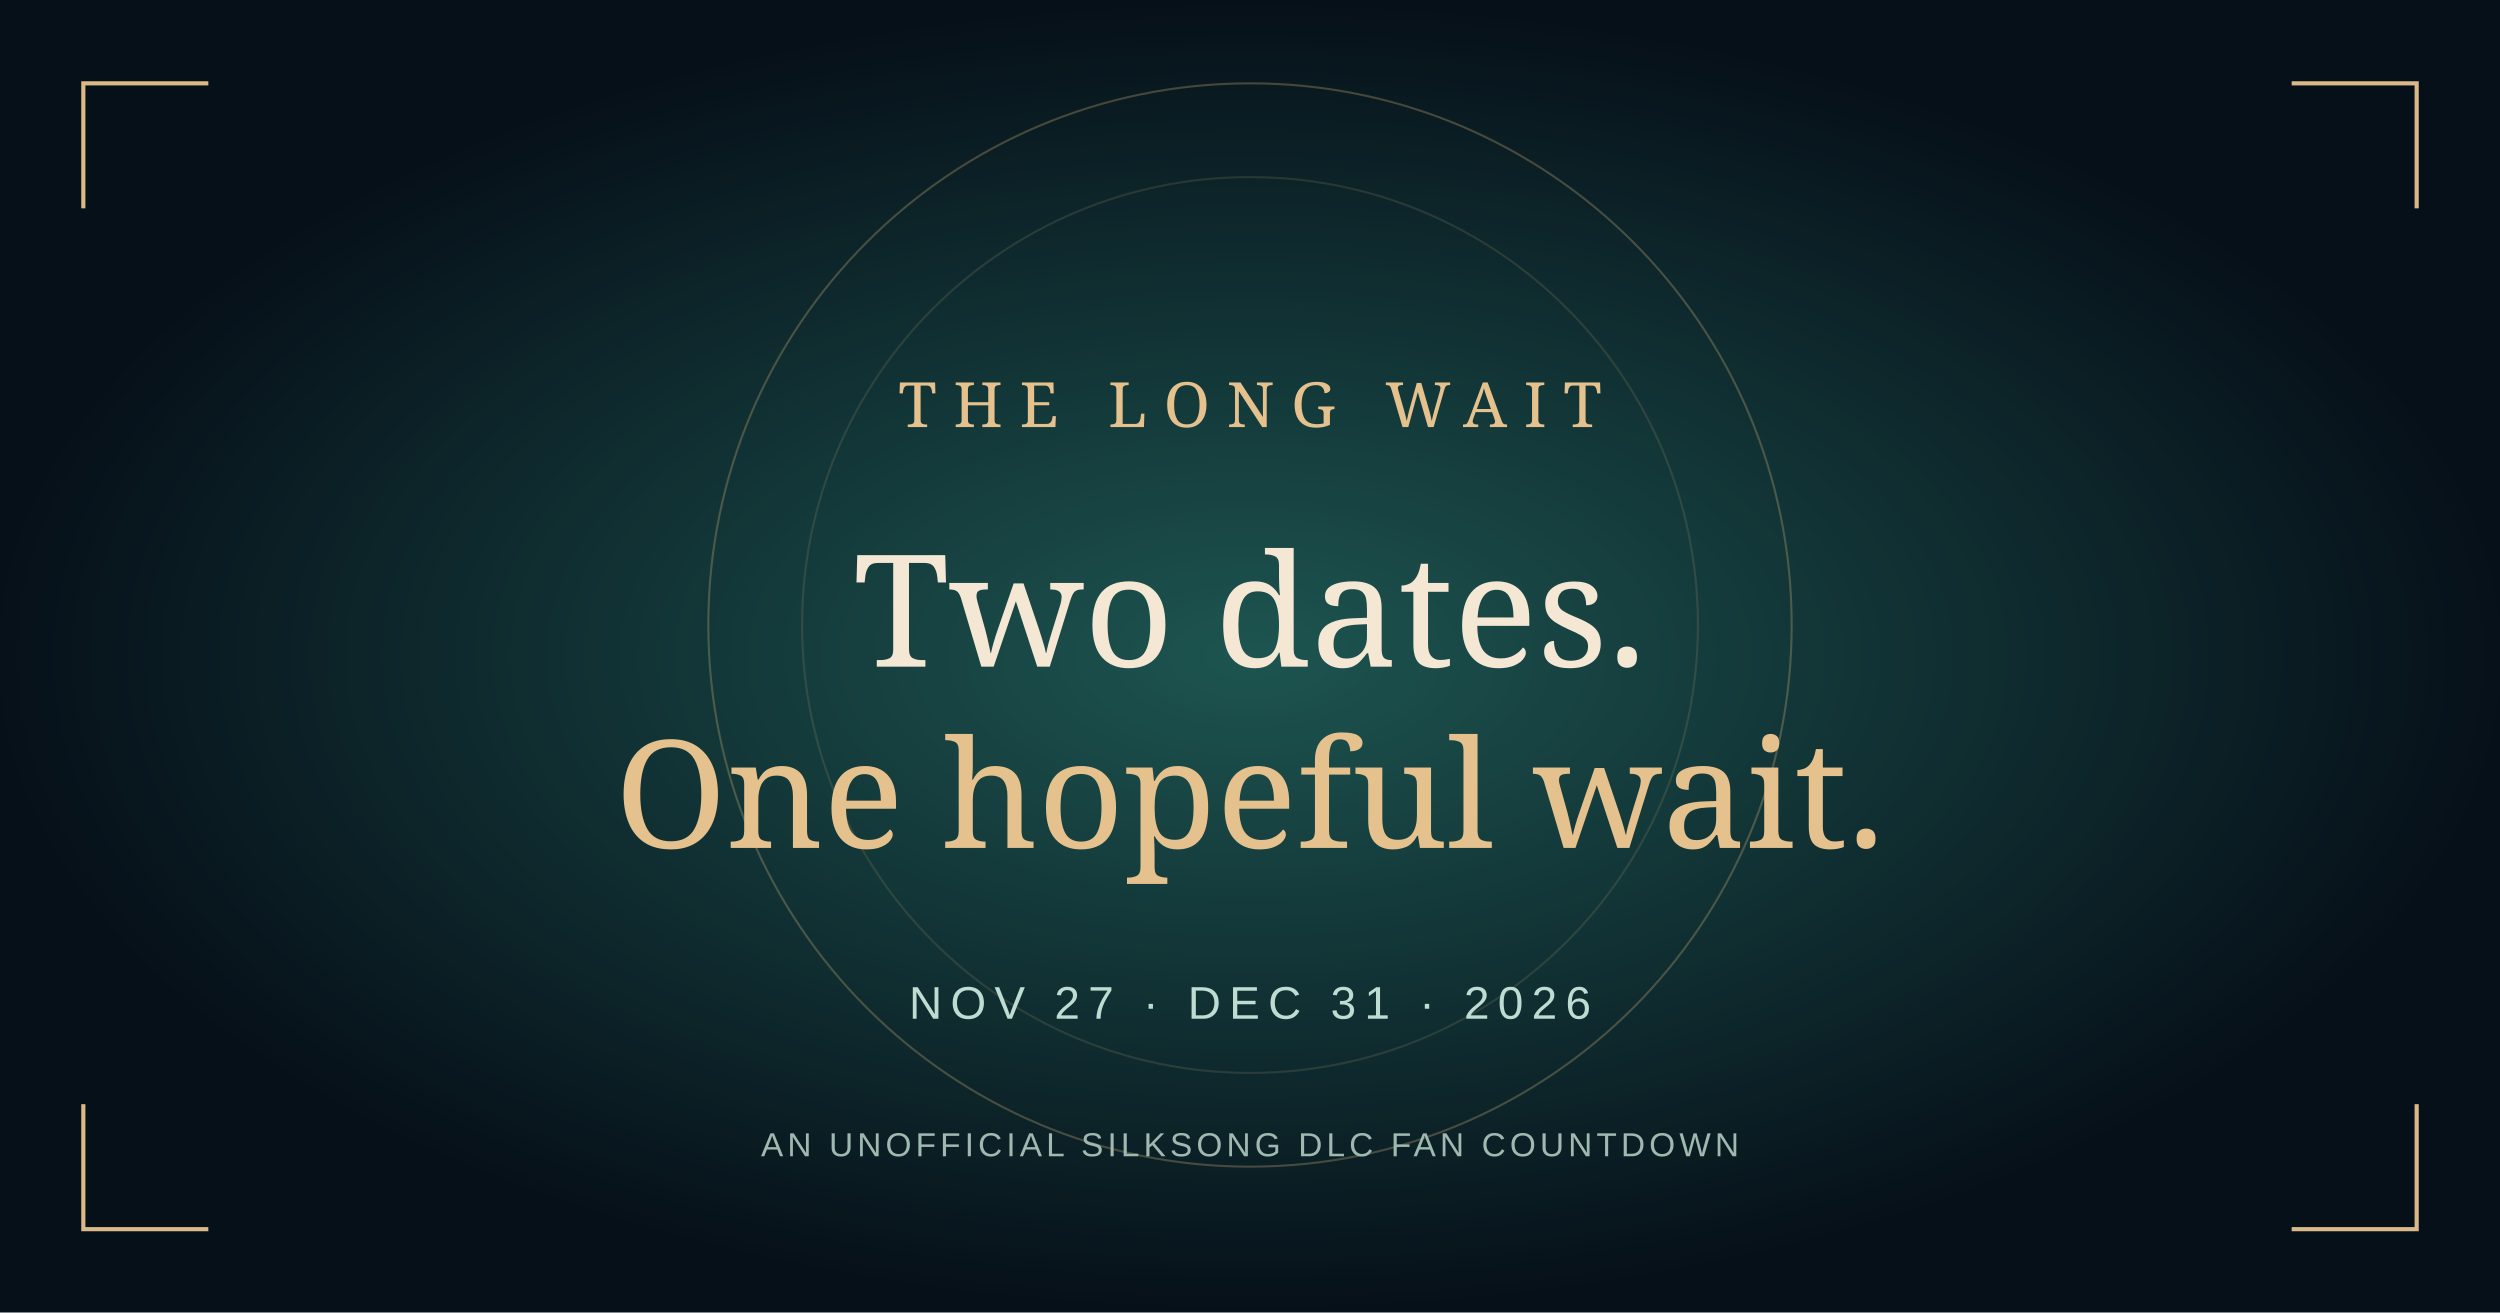
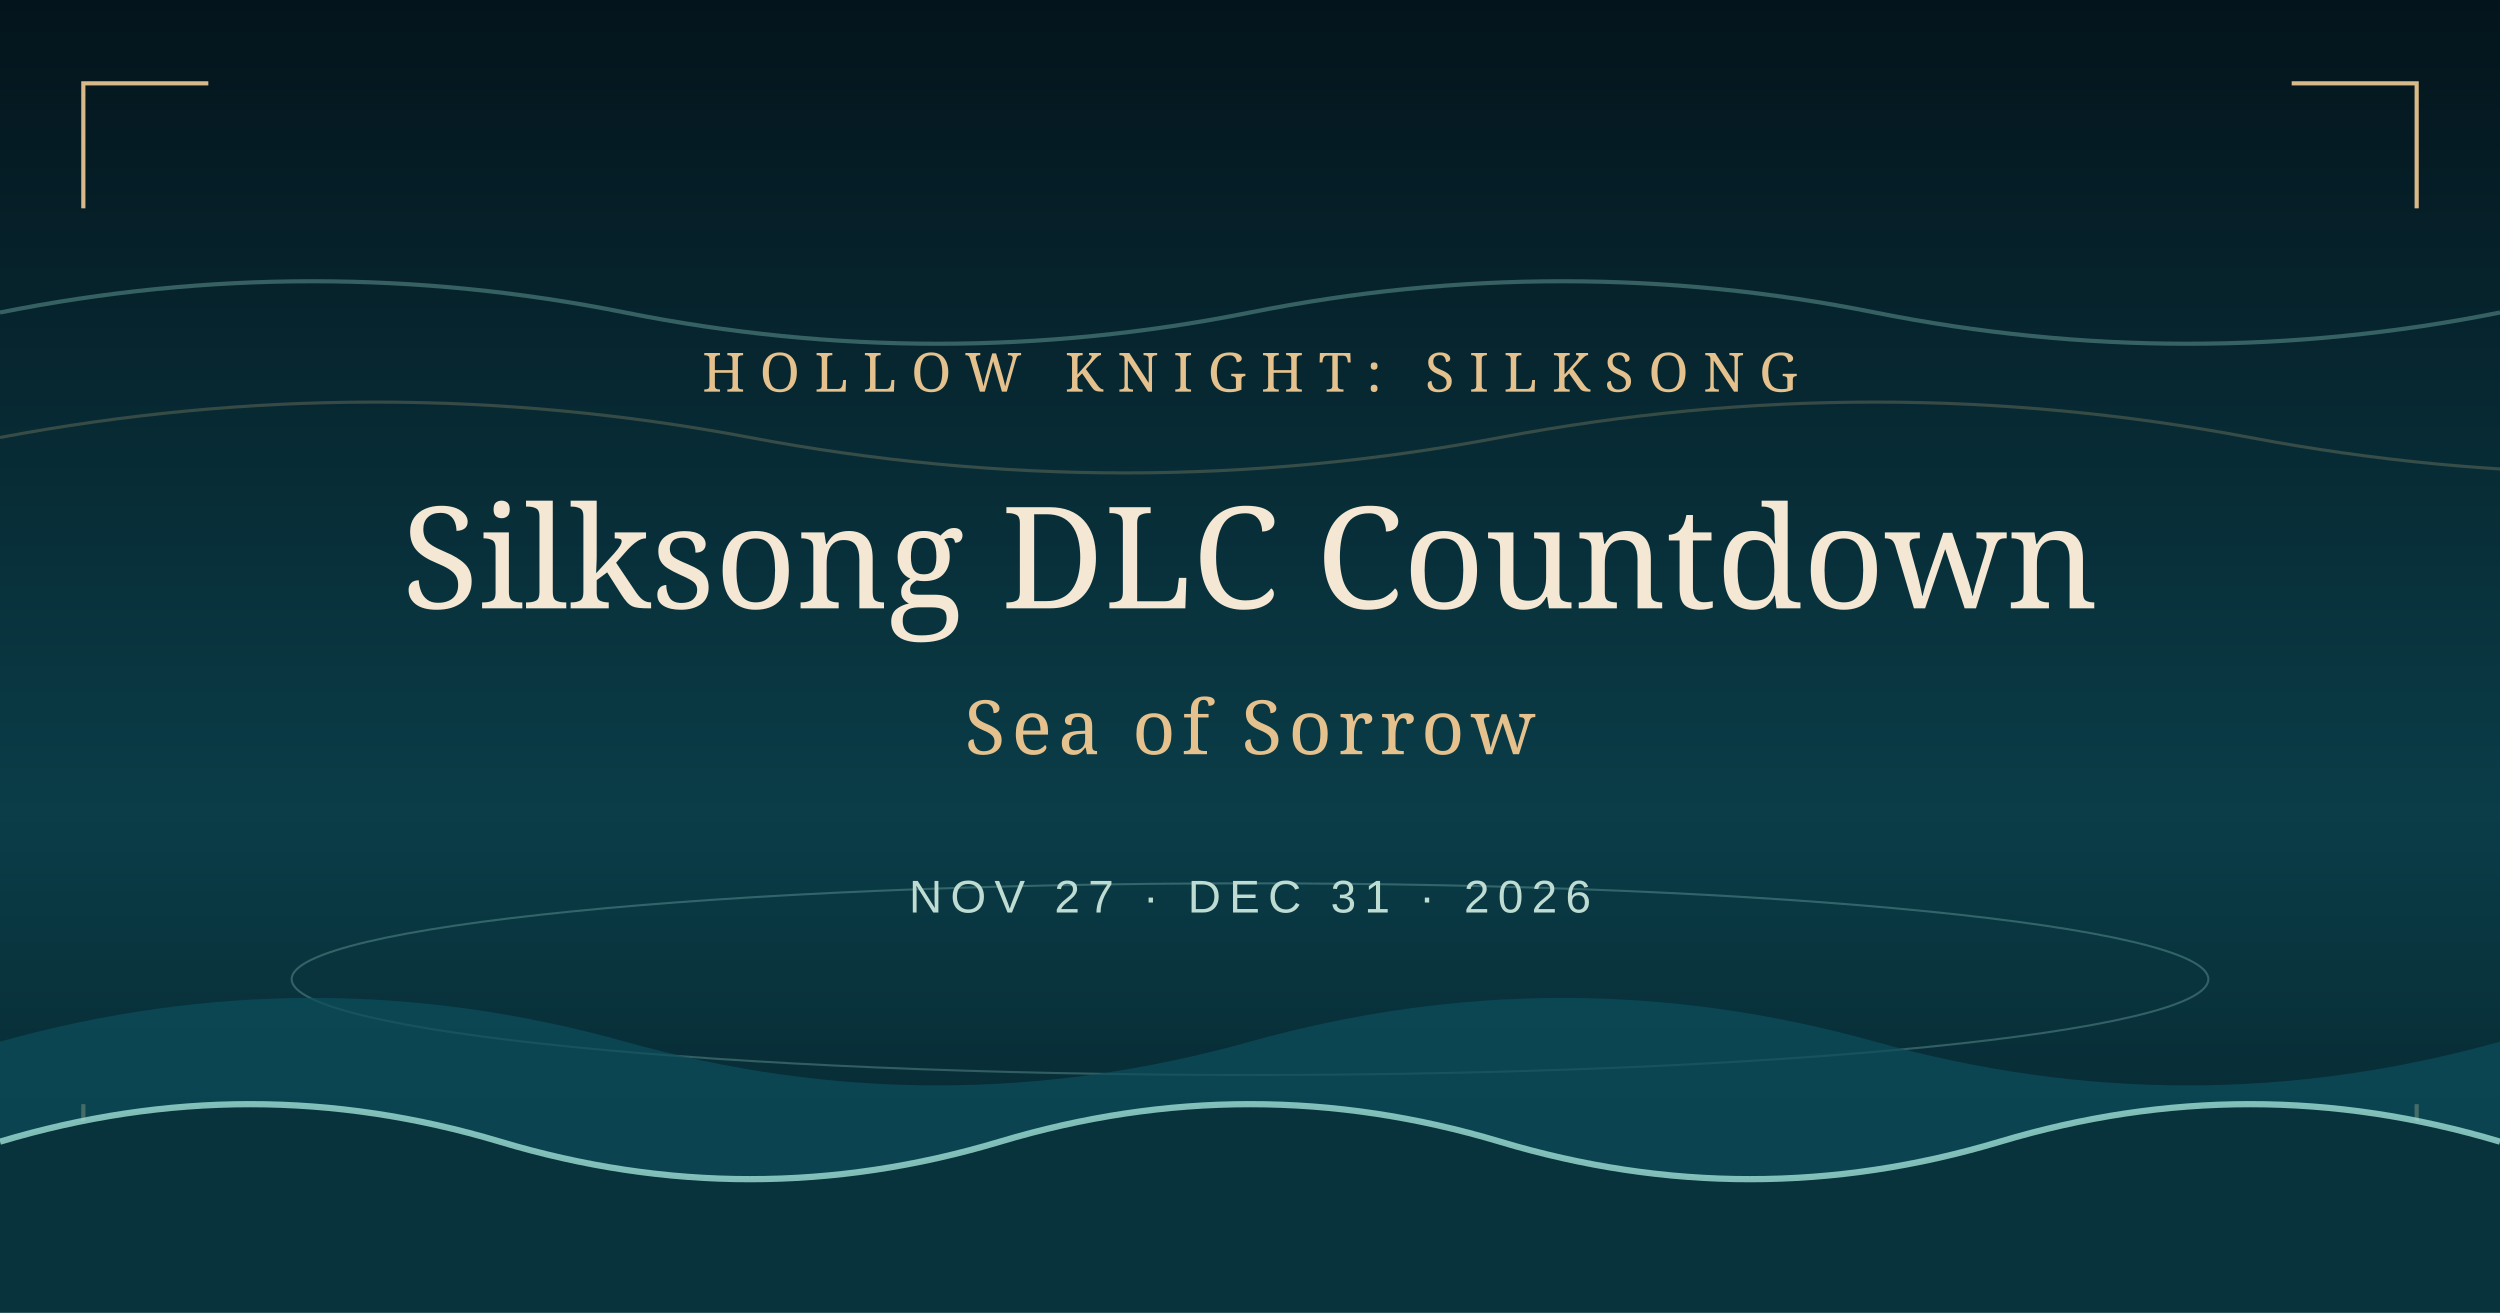
<svg xmlns="http://www.w3.org/2000/svg" viewBox="0 0 1200 630" width="1200" height="630">
  <defs>
-     <radialGradient id="g">
-       <stop stop-color="#1d5550" />
-       <stop offset="1" stop-color="#061019" />
-     </radialGradient>
+     <linearGradient id="sea" x1="0" y1="0" x2="0" y2="1">
+       <stop offset="0" stop-color="#04141c" />
+       <stop offset=".62" stop-color="#0a3d48" />
+       <stop offset="1" stop-color="#062028" />
+     </linearGradient>
  </defs>
-   <rect width="1200" height="630" fill="url(#g)" />
-   <circle cx="600" cy="300" r="260" stroke="#d3b179" stroke-opacity=".3" fill="none" />
-   <circle cx="600" cy="300" r="215" stroke="#d3b179" stroke-opacity=".15" fill="none" />
+   <rect width="1200" height="630" fill="url(#sea)" />
+   <path d="M0 150 Q150 120 300 150 T600 150 T900 150 T1200 150" fill="none" stroke="#8fd4c8" stroke-opacity=".35" stroke-width="2" />
+   <path d="M0 210 Q180 176 360 210 T720 210 T1080 210 T1440 210" fill="none" stroke="#e4c48a" stroke-opacity=".22" stroke-width="1.5" />
+   <ellipse cx="600" cy="470" rx="460" ry="46" fill="none" stroke="#9fdcd2" stroke-opacity=".28" />
  <path d="M40 100V40h60M1160 100V40h-60M40 530v60h60M1160 530v60h-60" fill="none" stroke="#dab988" stroke-width="2" />
-   <text x="600" y="205" fill="#e4c18d" font-family="Georgia,serif" font-size="30" letter-spacing="8" text-anchor="middle">THE LONG WAIT</text>
-   <text x="600" y="320" fill="#f4e7d4" font-family="Georgia,serif" font-size="75" text-anchor="middle">Two dates.</text>
-   <text x="600" y="407" fill="#e4c18d" font-family="Georgia,serif" font-size="72" text-anchor="middle">One hopeful wait.</text>
-   <text x="600" y="489" fill="#bedcd2" font-family="Arial,sans-serif" font-size="22" letter-spacing="4" text-anchor="middle">NOV 27 · DEC 31 · 2026</text>
-   <text x="600" y="555" fill="#9fb9b1" font-family="Arial,sans-serif" font-size="16" letter-spacing="2" text-anchor="middle">AN UNOFFICIAL SILKSONG DLC FAN COUNTDOWN</text>
+   <text x="600" y="188" fill="#e4c18d" font-family="Georgia,serif" font-size="26" letter-spacing="7" text-anchor="middle">HOLLOW KNIGHT: SILKSONG</text>
+   <text x="600" y="292" fill="#f4e7d4" font-family="Georgia,serif" font-size="68" text-anchor="middle">Silksong DLC Countdown</text>
+   <text x="600" y="362" fill="#e4c18d" font-family="Georgia,serif" font-size="36" letter-spacing="3" text-anchor="middle">Sea of Sorrow</text>
+   <text x="600" y="438" fill="#bedcd2" font-family="Arial,sans-serif" font-size="22" letter-spacing="4" text-anchor="middle">NOV 27 · DEC 31 · 2026</text>
+   <path d="M0 500 Q150 458 300 500 T600 500 T900 500 T1200 500 V630 H0 Z" fill="#0d4e5c" fill-opacity=".72" />
+   <path d="M0 548 Q120 512 240 548 T480 548 T720 548 T960 548 T1200 548 V630 H0 Z" fill="#08323c" />
+   <path d="M0 548 Q120 512 240 548 T480 548 T720 548 T960 548 T1200 548" fill="none" stroke="#9fe0d6" stroke-opacity=".8" stroke-width="3" />
</svg>
